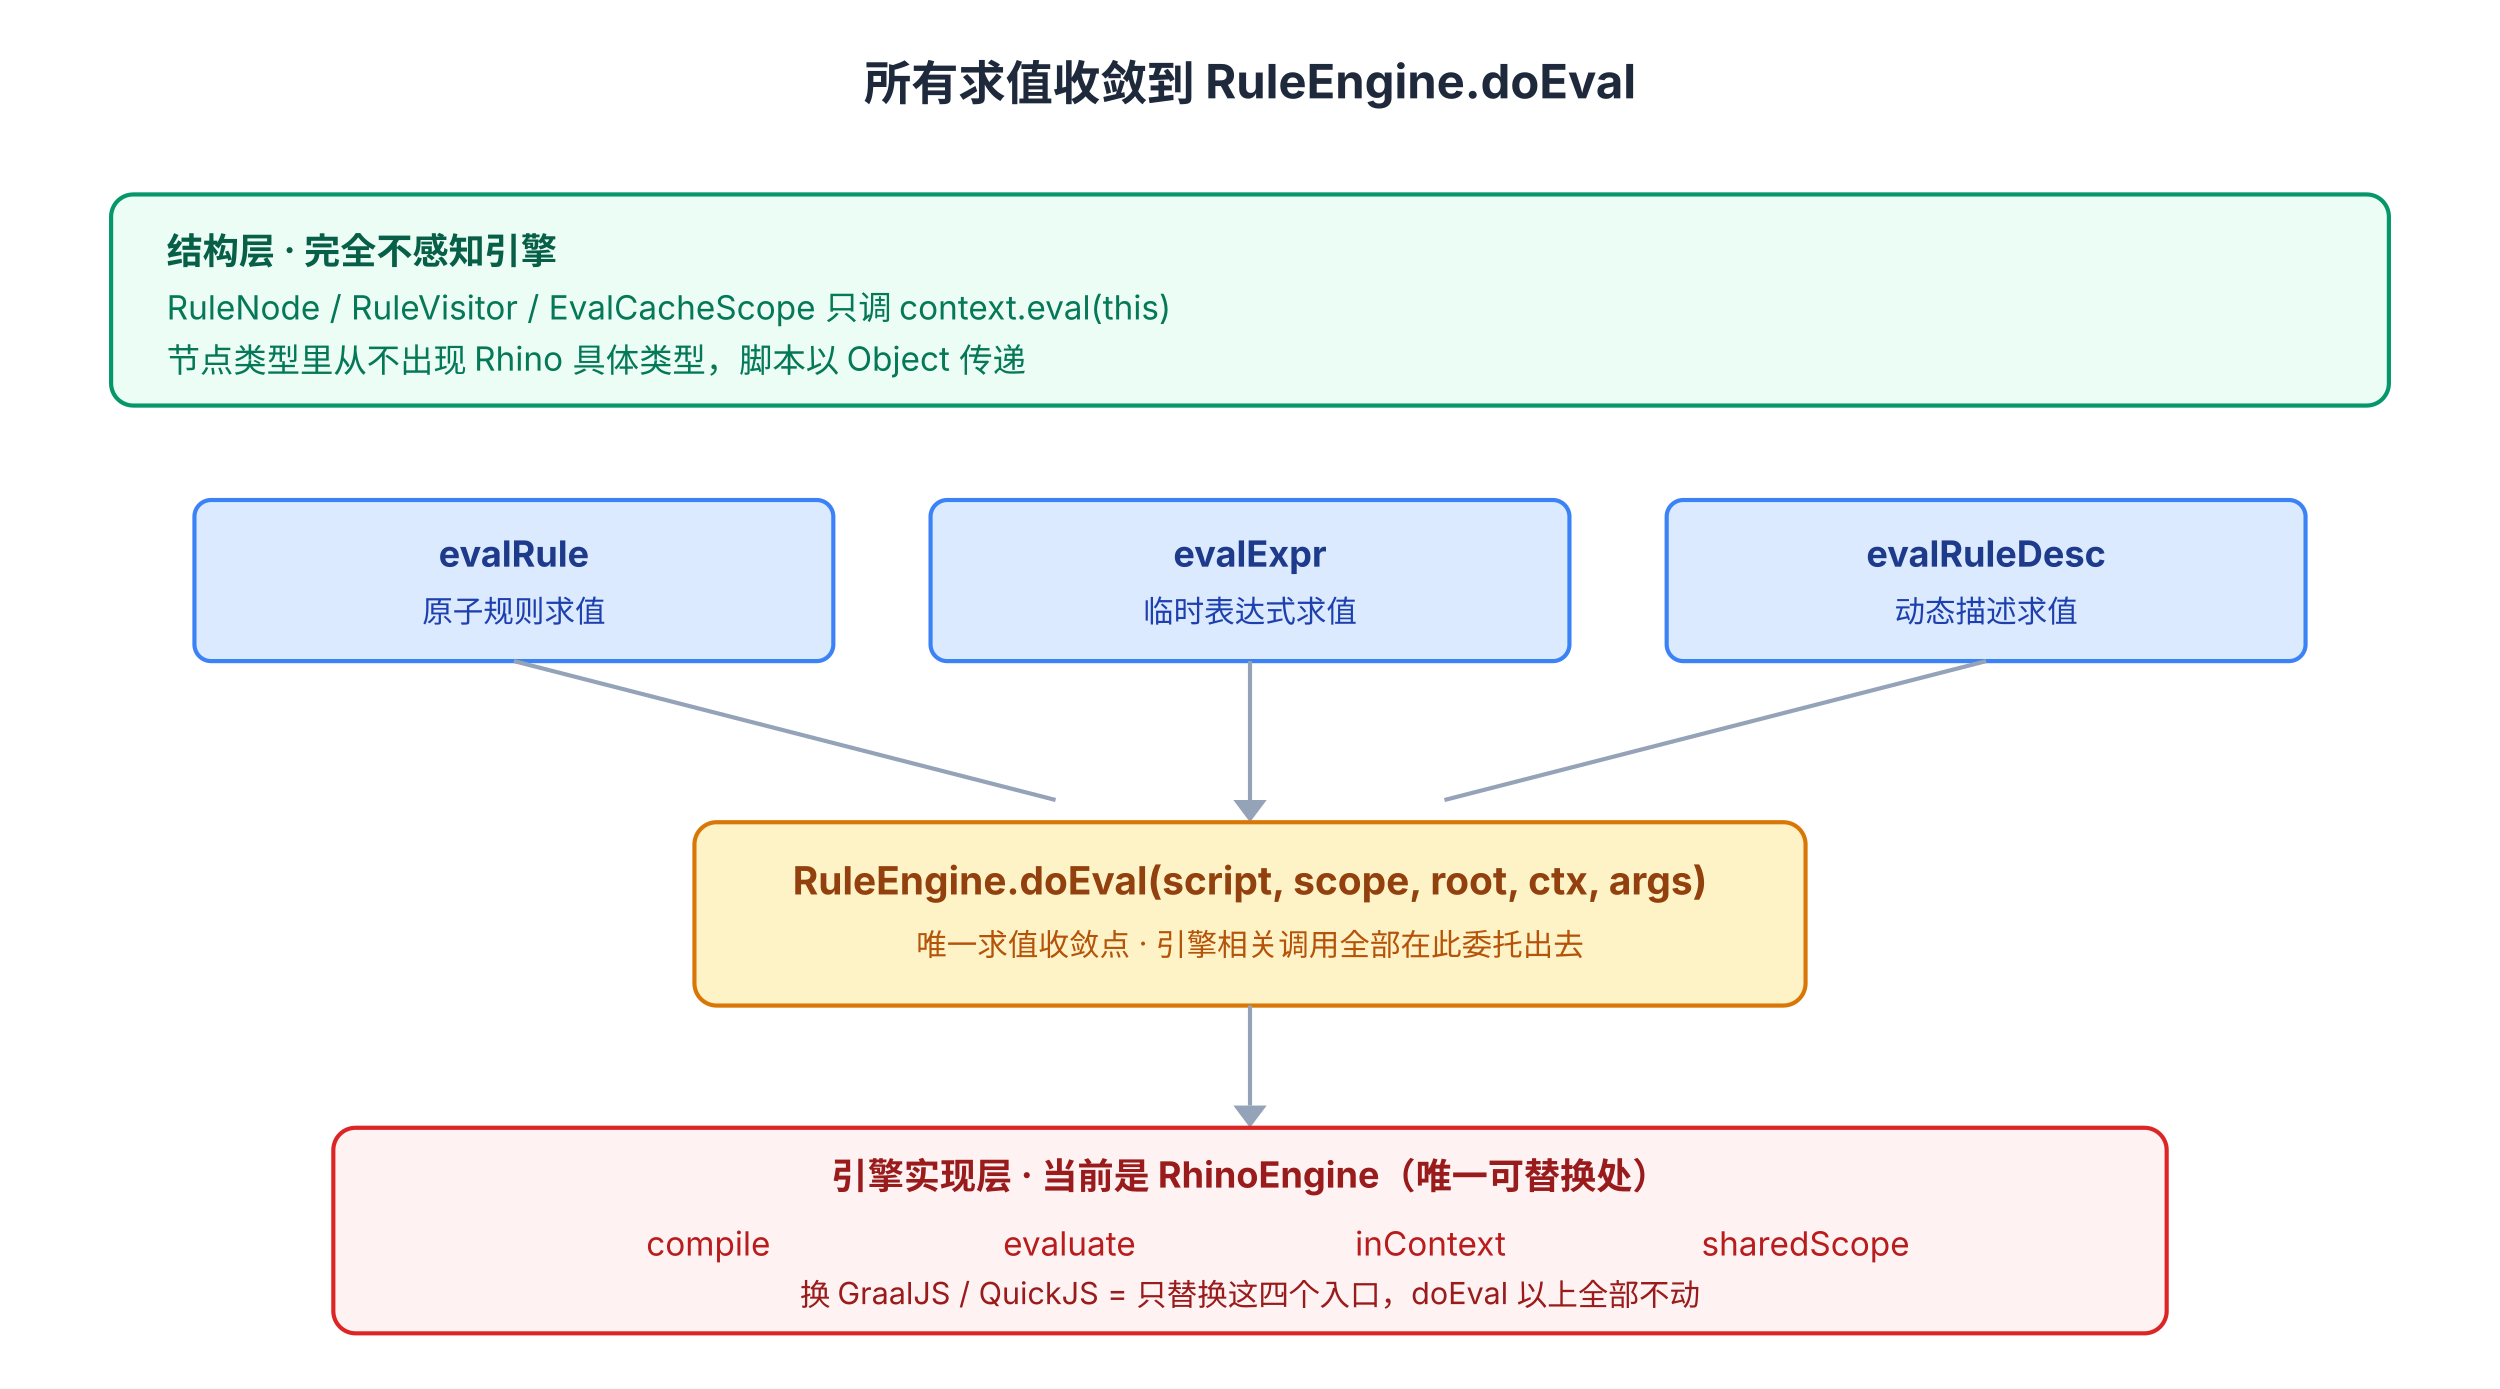
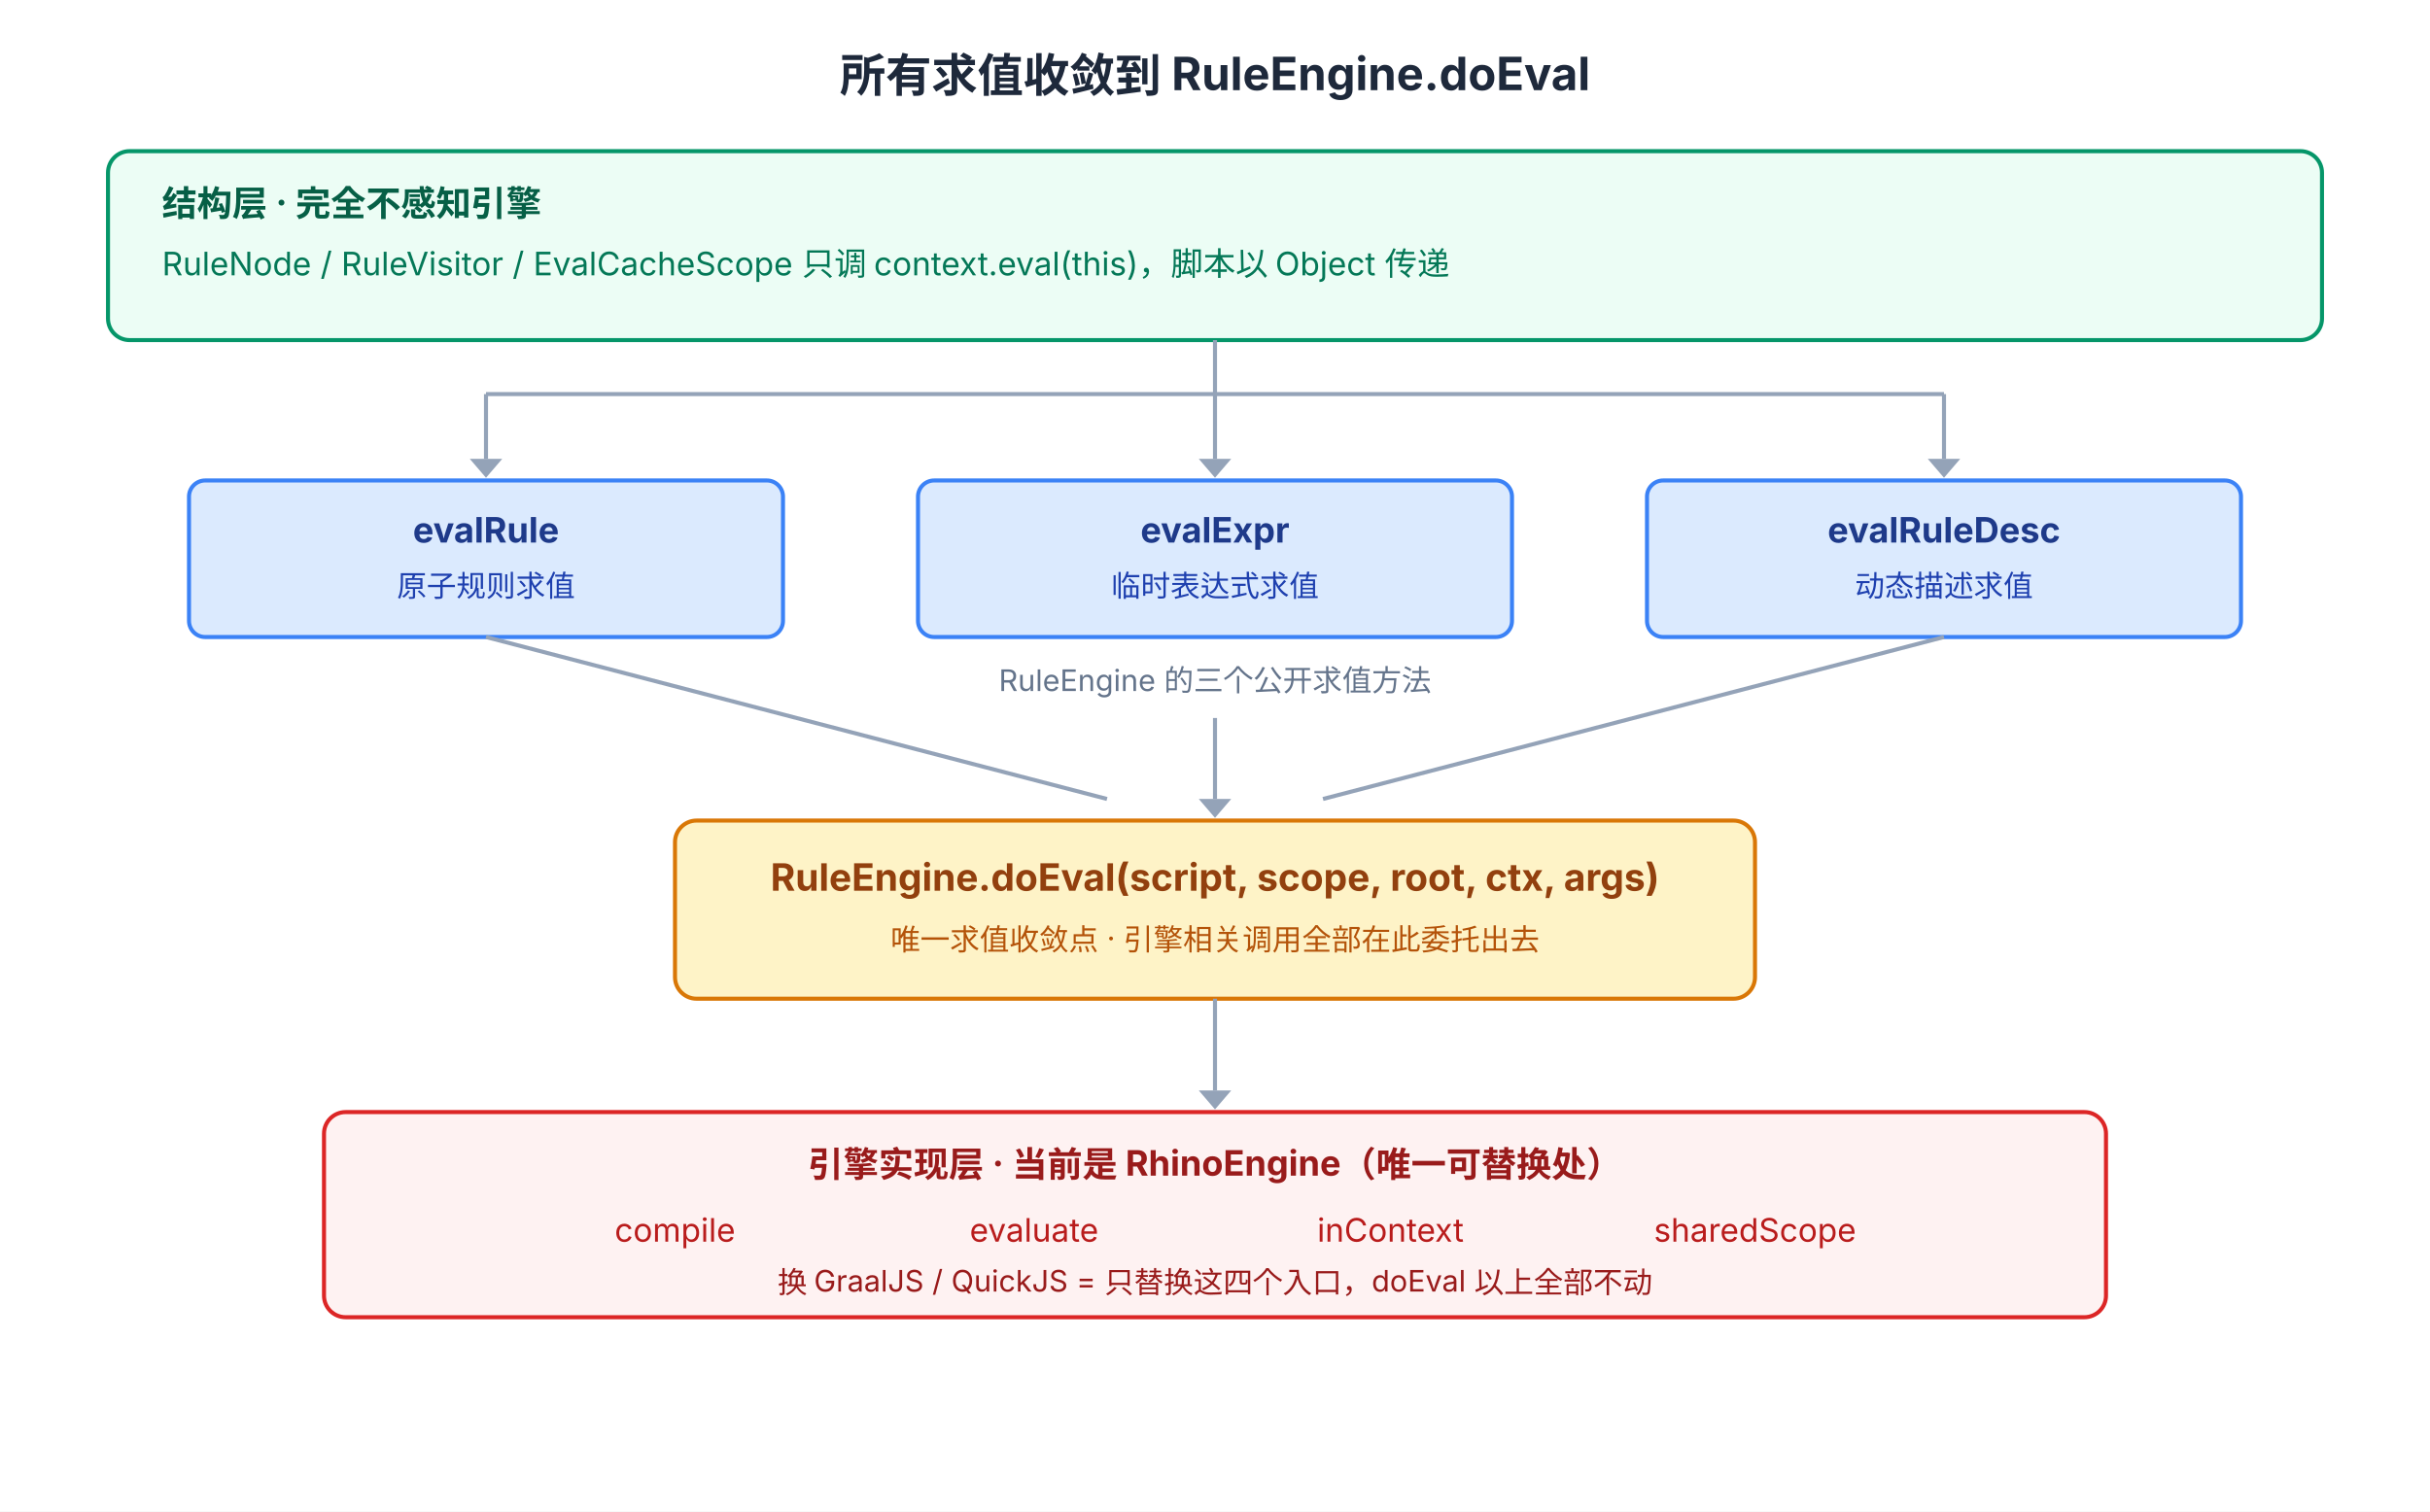
- <svg xmlns="http://www.w3.org/2000/svg" viewBox="0 0 900 500" font-family="system-ui, -apple-system, 'PingFang SC', sans-serif">
-   <rect x="0" y="0" width="900" height="500" fill="#FFFFFF" />
-   <text x="450" y="36" font-size="17" font-weight="bold" fill="#1E293B" text-anchor="middle">所有求值收敛到 RuleEngine.doEval</text>
-   <rect x="40" y="70" width="820" height="76" rx="8" fill="#ECFDF5" stroke="#059669" stroke-width="1.5" />
-   <text x="60" y="95" font-size="13" font-weight="bold" fill="#065F46">结构层 · 完全不感知引擎</text>
-   <text x="60" y="115" font-size="12" fill="#047857">RuleNode / RuleVisitor / EvalCacheScope 只调 context.eval(this)</text>
-   <text x="60" y="134" font-size="12" fill="#047857">节点类型里从不出现 Rhino 具体类型，脚本以 Object 传递</text>
-   <rect x="70" y="180" width="230" height="58" rx="6" fill="#DBEAFE" stroke="#3B82F6" stroke-width="1.5" />
-   <text x="185" y="204" font-size="13" font-weight="bold" fill="#1E3A8A" text-anchor="middle">evalRule</text>
-   <text x="185" y="224" font-size="11" fill="#1E40AF" text-anchor="middle">原子规则求值</text>
-   <rect x="335" y="180" width="230" height="58" rx="6" fill="#DBEAFE" stroke="#3B82F6" stroke-width="1.5" />
-   <text x="450" y="204" font-size="13" font-weight="bold" fill="#1E3A8A" text-anchor="middle">evalExpr</text>
-   <text x="450" y="224" font-size="11" fill="#1E40AF" text-anchor="middle">临时表达式求值</text>
-   <rect x="600" y="180" width="230" height="58" rx="6" fill="#DBEAFE" stroke="#3B82F6" stroke-width="1.5" />
-   <text x="715" y="204" font-size="13" font-weight="bold" fill="#1E3A8A" text-anchor="middle">evalRuleDesc</text>
-   <text x="715" y="224" font-size="11" fill="#1E40AF" text-anchor="middle">动态描述求值</text>
-   <line x1="185" y1="238" x2="380" y2="288" stroke="#94A3B8" stroke-width="1.5" />
-   <line x1="450" y1="238" x2="450" y2="288" stroke="#94A3B8" stroke-width="1.5" />
-   <line x1="715" y1="238" x2="520" y2="288" stroke="#94A3B8" stroke-width="1.5" />
-   <polygon points="444,288 456,288 450,296" fill="#94A3B8" />
-   <rect x="250" y="296" width="400" height="66" rx="8" fill="#FEF3C7" stroke="#D97706" stroke-width="1.5" />
-   <text x="450" y="322" font-size="14" font-weight="bold" fill="#92400E" text-anchor="middle">RuleEngine.doEval(script, scope, root, ctx, args)</text>
-   <text x="450" y="344" font-size="11" fill="#B45309" text-anchor="middle">唯一求值收敛点 · 引擎相关调用全部在此委托出去</text>
-   <line x1="450" y1="362" x2="450" y2="398" stroke="#94A3B8" stroke-width="1.5" />
-   <polygon points="444,398 456,398 450,406" fill="#94A3B8" />
-   <rect x="120" y="406" width="660" height="74" rx="8" fill="#FEF2F2" stroke="#DC2626" stroke-width="1.5" />
-   <text x="450" y="428" font-size="13" font-weight="bold" fill="#991B1B" text-anchor="middle">引擎实现层 · 当前是 RhinoEngine（唯一可替换处）</text>
-   <text x="255" y="452" font-size="12" fill="#B91C1C" text-anchor="middle">compile</text>
-   <text x="385" y="452" font-size="12" fill="#B91C1C" text-anchor="middle">evaluate</text>
-   <text x="515" y="452" font-size="12" fill="#B91C1C" text-anchor="middle">inContext</text>
-   <text x="650" y="452" font-size="12" fill="#B91C1C" text-anchor="middle">sharedScope</text>
-   <text x="450" y="470" font-size="11" fill="#991B1B" text-anchor="middle">换 GraalJS / QuickJS = 只替换这四个入口，doEval 以上全部不动</text>
+ <svg xmlns="http://www.w3.org/2000/svg" viewBox="0 0 900 560" font-family="system-ui, -apple-system, 'PingFang SC', sans-serif">
+   <rect x="0" y="0" width="900" height="560" fill="#FFFFFF" />
+   <text x="450" y="34" font-size="17" font-weight="bold" fill="#1E293B" text-anchor="middle">所有求值收敛到 RuleEngine.doEval</text>
+   <rect x="40" y="56" width="820" height="70" rx="8" fill="#ECFDF5" stroke="#059669" stroke-width="1.5" />
+   <text x="60" y="80" font-size="13" font-weight="bold" fill="#065F46">结构层 · 完全不感知引擎</text>
+   <text x="60" y="102" font-size="12" fill="#047857">RuleNode / RuleVisitor / EvalCacheScope 只调 context.eval(this)，脚本以 Object 传递</text>
+   <line x1="450" y1="126" x2="450" y2="146" stroke="#94A3B8" stroke-width="1.5" />
+   <line x1="180" y1="146" x2="720" y2="146" stroke="#94A3B8" stroke-width="1.5" />
+   <line x1="180" y1="146" x2="180" y2="170" stroke="#94A3B8" stroke-width="1.5" />
+   <polygon points="174,170 186,170 180,177" fill="#94A3B8" />
+   <line x1="450" y1="146" x2="450" y2="170" stroke="#94A3B8" stroke-width="1.5" />
+   <polygon points="444,170 456,170 450,177" fill="#94A3B8" />
+   <line x1="720" y1="146" x2="720" y2="170" stroke="#94A3B8" stroke-width="1.5" />
+   <polygon points="714,170 726,170 720,177" fill="#94A3B8" />
+   <rect x="70" y="178" width="220" height="58" rx="6" fill="#DBEAFE" stroke="#3B82F6" stroke-width="1.5" />
+   <text x="180" y="201" font-size="13" font-weight="bold" fill="#1E3A8A" text-anchor="middle">evalRule</text>
+   <text x="180" y="221" font-size="11" fill="#1E40AF" text-anchor="middle">原子规则求值</text>
+   <rect x="340" y="178" width="220" height="58" rx="6" fill="#DBEAFE" stroke="#3B82F6" stroke-width="1.5" />
+   <text x="450" y="201" font-size="13" font-weight="bold" fill="#1E3A8A" text-anchor="middle">evalExpr</text>
+   <text x="450" y="221" font-size="11" fill="#1E40AF" text-anchor="middle">临时表达式求值</text>
+   <rect x="610" y="178" width="220" height="58" rx="6" fill="#DBEAFE" stroke="#3B82F6" stroke-width="1.5" />
+   <text x="720" y="201" font-size="13" font-weight="bold" fill="#1E3A8A" text-anchor="middle">evalRuleDesc</text>
+   <text x="720" y="221" font-size="11" fill="#1E40AF" text-anchor="middle">动态描述求值</text>
+   <text x="450" y="256" font-size="11" fill="#64748B" text-anchor="middle">RuleEngine 的三个公开求值方法</text>
+   <line x1="180" y1="236" x2="410" y2="296" stroke="#94A3B8" stroke-width="1.5" />
+   <line x1="450" y1="266" x2="450" y2="296" stroke="#94A3B8" stroke-width="1.5" />
+   <line x1="720" y1="236" x2="490" y2="296" stroke="#94A3B8" stroke-width="1.5" />
+   <polygon points="444,296 456,296 450,303" fill="#94A3B8" />
+   <rect x="250" y="304" width="400" height="66" rx="8" fill="#FEF3C7" stroke="#D97706" stroke-width="1.5" />
+   <text x="450" y="330" font-size="14" font-weight="bold" fill="#92400E" text-anchor="middle">RuleEngine.doEval(script, scope, root, ctx, args)</text>
+   <text x="450" y="352" font-size="11" fill="#B45309" text-anchor="middle">唯一求值收敛点 · 引擎相关调用全部在此委托出去</text>
+   <line x1="450" y1="370" x2="450" y2="404" stroke="#94A3B8" stroke-width="1.5" />
+   <polygon points="444,404 456,404 450,411" fill="#94A3B8" />
+   <rect x="120" y="412" width="660" height="76" rx="8" fill="#FEF2F2" stroke="#DC2626" stroke-width="1.5" />
+   <text x="450" y="436" font-size="13" font-weight="bold" fill="#991B1B" text-anchor="middle">引擎实现层 · 当前是 RhinoEngine（唯一可替换处）</text>
+   <text x="250" y="460" font-size="12" fill="#B91C1C" text-anchor="middle">compile</text>
+   <text x="383" y="460" font-size="12" fill="#B91C1C" text-anchor="middle">evaluate</text>
+   <text x="515" y="460" font-size="12" fill="#B91C1C" text-anchor="middle">inContext</text>
+   <text x="650" y="460" font-size="12" fill="#B91C1C" text-anchor="middle">sharedScope</text>
+   <text x="450" y="479" font-size="11" fill="#991B1B" text-anchor="middle">换 GraalJS / QuickJS = 只替换这四个入口，doEval 以上全部不动</text>
</svg>
